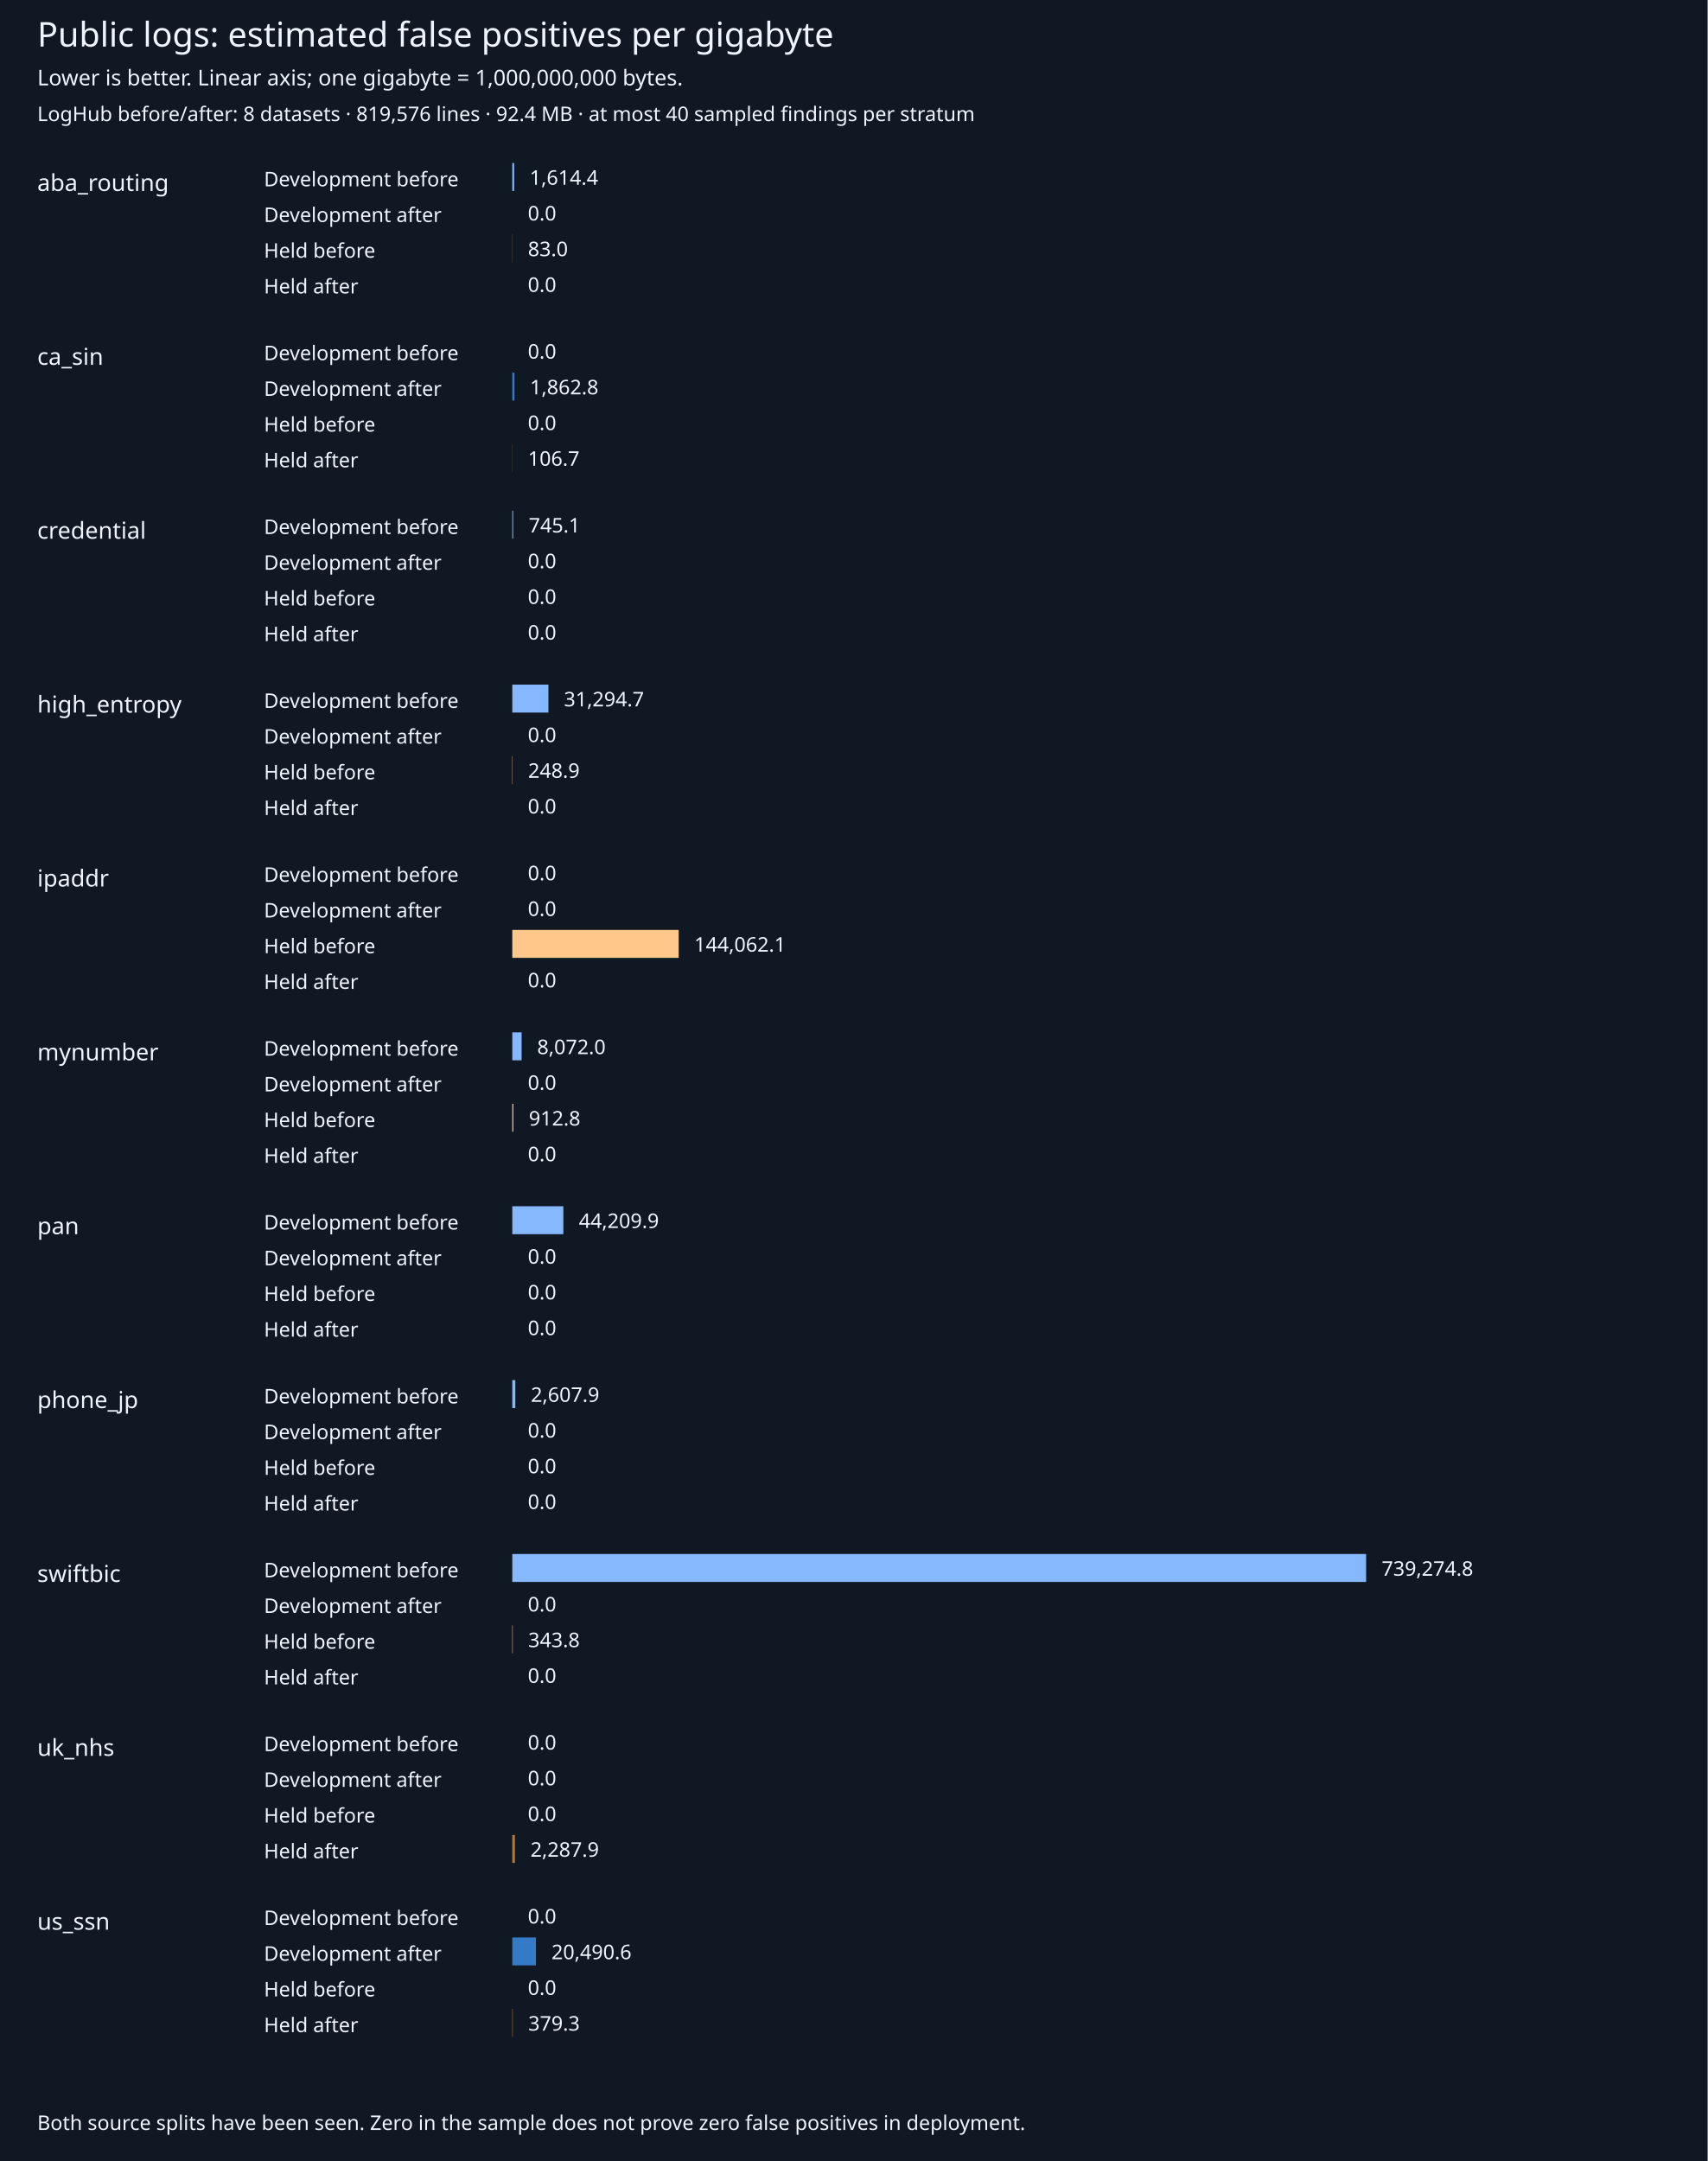
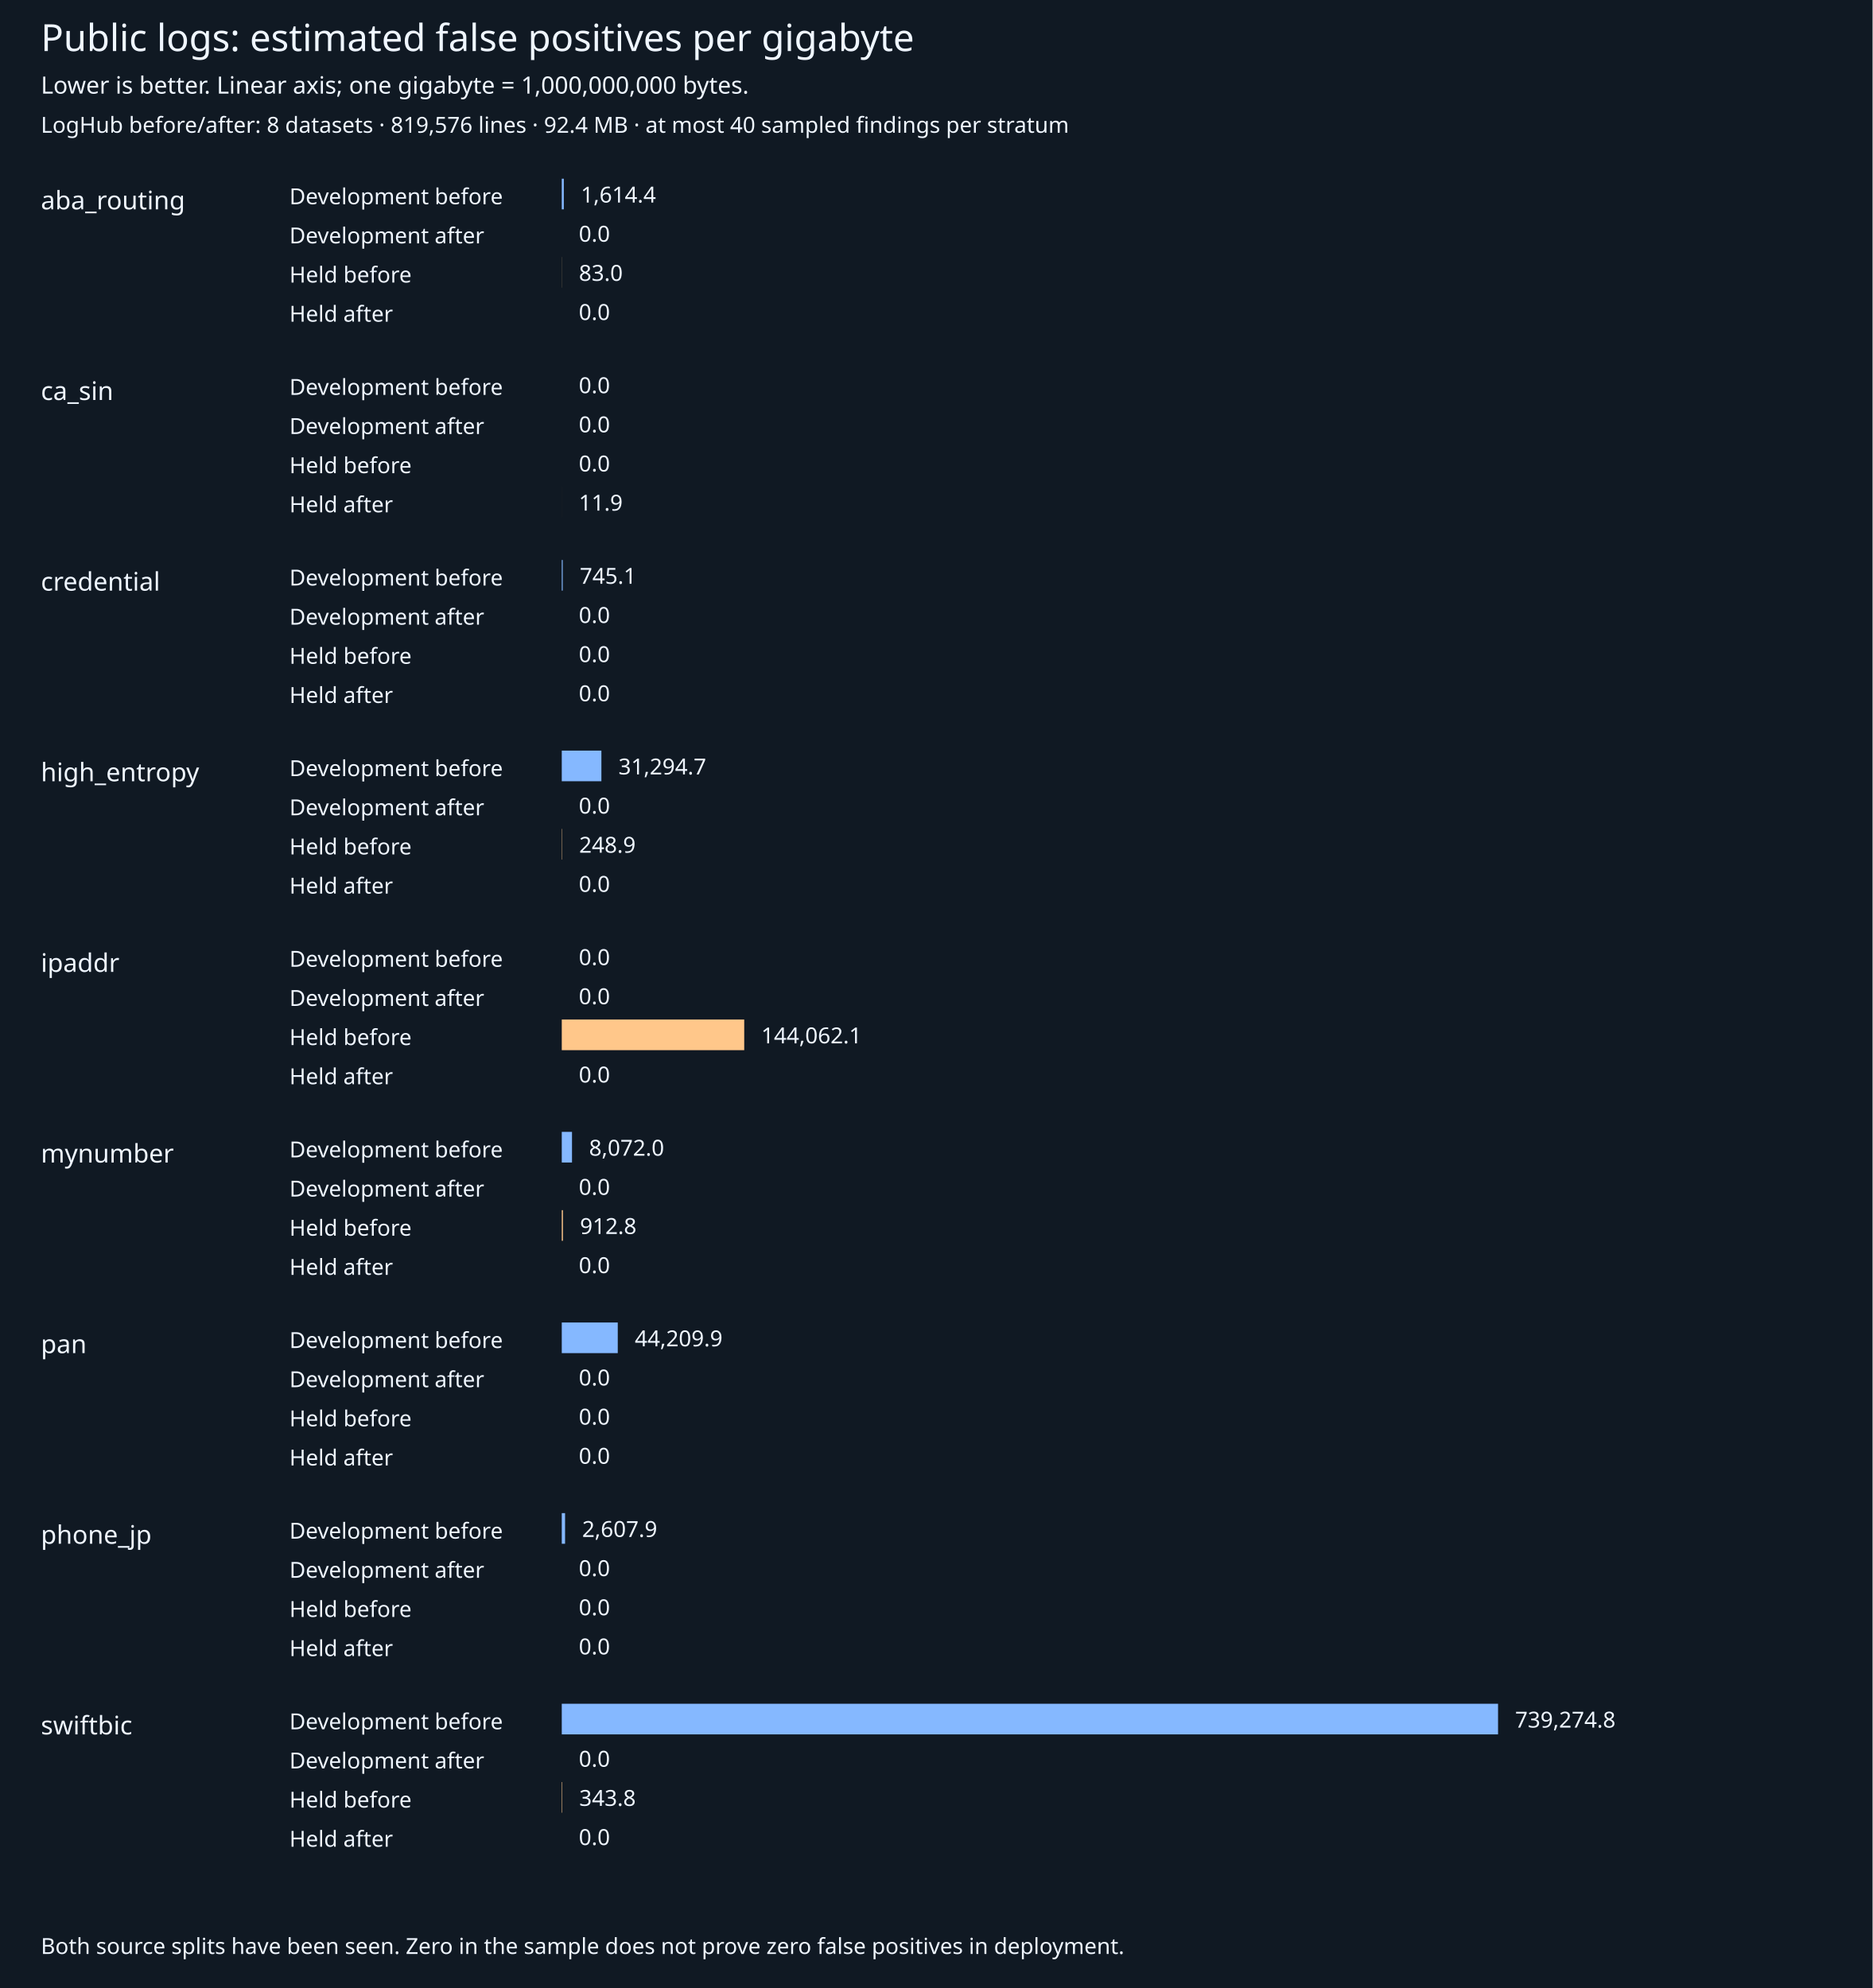
- <svg xmlns="http://www.w3.org/2000/svg" width="1100" height="1392" viewBox="0 0 1100 1392" role="img" aria-labelledby="title desc">
-   <rect width="1100" height="1392" fill="#101923" />
+ <svg xmlns="http://www.w3.org/2000/svg" width="1100" height="1168" viewBox="0 0 1100 1168" role="img" aria-labelledby="title desc">
+   <rect width="1100" height="1168" fill="#101923" />
  <g font-family="sans-serif" fill="#eff6ff">
    <text x="24" y="30" font-size="22">Public logs: estimated false positives per gigabyte</text>
    <text x="24" y="55" font-size="14">Lower is better. Linear axis; one gigabyte = 1,000,000,000 bytes.</text>
    <text x="24" y="78" font-size="13">LogHub before/after: 8 datasets · 819,576 lines · 92.4 MB · at most 40 sampled findings per stratum</text>
    <text x="24" y="123" font-size="15">aba_routing</text>
    <text x="170" y="120" font-size="13">Development before</text>
    <rect x="330" y="105" width="1.20" height="18" fill="#85b8ff" />
    <text x="341.20" y="119" font-size="13">1,614.4</text>
    <text x="170" y="143" font-size="13">Development after</text>
    <rect x="330" y="128" width="0.00" height="18" fill="#347ac7" />
    <text x="340.00" y="142" font-size="13">0.0</text>
    <text x="170" y="166" font-size="13">Held before</text>
    <rect x="330" y="151" width="0.06" height="18" fill="#ffc78a" />
    <text x="340.06" y="165" font-size="13">83.0</text>
    <text x="170" y="189" font-size="13">Held after</text>
    <rect x="330" y="174" width="0.00" height="18" fill="#b87629" />
    <text x="340.00" y="188" font-size="13">0.0</text>
    <text x="24" y="235" font-size="15">ca_sin</text>
    <text x="170" y="232" font-size="13">Development before</text>
    <rect x="330" y="217" width="0.00" height="18" fill="#85b8ff" />
    <text x="340.00" y="231" font-size="13">0.0</text>
    <text x="170" y="255" font-size="13">Development after</text>
-     <rect x="330" y="240" width="1.39" height="18" fill="#347ac7" />
-     <text x="341.39" y="254" font-size="13">1,862.8</text>
+     <rect x="330" y="240" width="0.00" height="18" fill="#347ac7" />
+     <text x="340.00" y="254" font-size="13">0.0</text>
    <text x="170" y="278" font-size="13">Held before</text>
    <rect x="330" y="263" width="0.00" height="18" fill="#ffc78a" />
    <text x="340.00" y="277" font-size="13">0.0</text>
    <text x="170" y="301" font-size="13">Held after</text>
-     <rect x="330" y="286" width="0.08" height="18" fill="#b87629" />
-     <text x="340.08" y="300" font-size="13">106.7</text>
+     <rect x="330" y="286" width="0.01" height="18" fill="#b87629" />
+     <text x="340.01" y="300" font-size="13">11.9</text>
    <text x="24" y="347" font-size="15">credential</text>
    <text x="170" y="344" font-size="13">Development before</text>
    <rect x="330" y="329" width="0.55" height="18" fill="#85b8ff" />
    <text x="340.55" y="343" font-size="13">745.1</text>
    <text x="170" y="367" font-size="13">Development after</text>
    <rect x="330" y="352" width="0.00" height="18" fill="#347ac7" />
    <text x="340.00" y="366" font-size="13">0.0</text>
    <text x="170" y="390" font-size="13">Held before</text>
    <rect x="330" y="375" width="0.00" height="18" fill="#ffc78a" />
    <text x="340.00" y="389" font-size="13">0.0</text>
    <text x="170" y="413" font-size="13">Held after</text>
    <rect x="330" y="398" width="0.00" height="18" fill="#b87629" />
    <text x="340.00" y="412" font-size="13">0.0</text>
    <text x="24" y="459" font-size="15">high_entropy</text>
    <text x="170" y="456" font-size="13">Development before</text>
    <rect x="330" y="441" width="23.28" height="18" fill="#85b8ff" />
    <text x="363.28" y="455" font-size="13">31,294.7</text>
    <text x="170" y="479" font-size="13">Development after</text>
    <rect x="330" y="464" width="0.00" height="18" fill="#347ac7" />
    <text x="340.00" y="478" font-size="13">0.0</text>
    <text x="170" y="502" font-size="13">Held before</text>
    <rect x="330" y="487" width="0.19" height="18" fill="#ffc78a" />
    <text x="340.19" y="501" font-size="13">248.9</text>
    <text x="170" y="525" font-size="13">Held after</text>
    <rect x="330" y="510" width="0.00" height="18" fill="#b87629" />
    <text x="340.00" y="524" font-size="13">0.0</text>
    <text x="24" y="571" font-size="15">ipaddr</text>
    <text x="170" y="568" font-size="13">Development before</text>
    <rect x="330" y="553" width="0.00" height="18" fill="#85b8ff" />
    <text x="340.00" y="567" font-size="13">0.0</text>
    <text x="170" y="591" font-size="13">Development after</text>
    <rect x="330" y="576" width="0.00" height="18" fill="#347ac7" />
    <text x="340.00" y="590" font-size="13">0.0</text>
    <text x="170" y="614" font-size="13">Held before</text>
    <rect x="330" y="599" width="107.18" height="18" fill="#ffc78a" />
    <text x="447.18" y="613" font-size="13">144,062.1</text>
    <text x="170" y="637" font-size="13">Held after</text>
    <rect x="330" y="622" width="0.00" height="18" fill="#b87629" />
    <text x="340.00" y="636" font-size="13">0.0</text>
    <text x="24" y="683" font-size="15">mynumber</text>
    <text x="170" y="680" font-size="13">Development before</text>
    <rect x="330" y="665" width="6.01" height="18" fill="#85b8ff" />
    <text x="346.01" y="679" font-size="13">8,072.0</text>
    <text x="170" y="703" font-size="13">Development after</text>
    <rect x="330" y="688" width="0.00" height="18" fill="#347ac7" />
    <text x="340.00" y="702" font-size="13">0.0</text>
    <text x="170" y="726" font-size="13">Held before</text>
    <rect x="330" y="711" width="0.68" height="18" fill="#ffc78a" />
    <text x="340.68" y="725" font-size="13">912.8</text>
    <text x="170" y="749" font-size="13">Held after</text>
    <rect x="330" y="734" width="0.00" height="18" fill="#b87629" />
    <text x="340.00" y="748" font-size="13">0.0</text>
    <text x="24" y="795" font-size="15">pan</text>
    <text x="170" y="792" font-size="13">Development before</text>
    <rect x="330" y="777" width="32.89" height="18" fill="#85b8ff" />
    <text x="372.89" y="791" font-size="13">44,209.9</text>
    <text x="170" y="815" font-size="13">Development after</text>
    <rect x="330" y="800" width="0.00" height="18" fill="#347ac7" />
    <text x="340.00" y="814" font-size="13">0.0</text>
    <text x="170" y="838" font-size="13">Held before</text>
    <rect x="330" y="823" width="0.00" height="18" fill="#ffc78a" />
    <text x="340.00" y="837" font-size="13">0.0</text>
    <text x="170" y="861" font-size="13">Held after</text>
    <rect x="330" y="846" width="0.00" height="18" fill="#b87629" />
    <text x="340.00" y="860" font-size="13">0.0</text>
    <text x="24" y="907" font-size="15">phone_jp</text>
    <text x="170" y="904" font-size="13">Development before</text>
    <rect x="330" y="889" width="1.94" height="18" fill="#85b8ff" />
    <text x="341.94" y="903" font-size="13">2,607.9</text>
    <text x="170" y="927" font-size="13">Development after</text>
    <rect x="330" y="912" width="0.00" height="18" fill="#347ac7" />
    <text x="340.00" y="926" font-size="13">0.0</text>
    <text x="170" y="950" font-size="13">Held before</text>
    <rect x="330" y="935" width="0.00" height="18" fill="#ffc78a" />
    <text x="340.00" y="949" font-size="13">0.0</text>
    <text x="170" y="973" font-size="13">Held after</text>
    <rect x="330" y="958" width="0.00" height="18" fill="#b87629" />
    <text x="340.00" y="972" font-size="13">0.0</text>
    <text x="24" y="1019" font-size="15">swiftbic</text>
    <text x="170" y="1016" font-size="13">Development before</text>
    <rect x="330" y="1001" width="550.00" height="18" fill="#85b8ff" />
    <text x="890.00" y="1015" font-size="13">739,274.8</text>
    <text x="170" y="1039" font-size="13">Development after</text>
    <rect x="330" y="1024" width="0.00" height="18" fill="#347ac7" />
    <text x="340.00" y="1038" font-size="13">0.0</text>
    <text x="170" y="1062" font-size="13">Held before</text>
    <rect x="330" y="1047" width="0.26" height="18" fill="#ffc78a" />
    <text x="340.26" y="1061" font-size="13">343.8</text>
    <text x="170" y="1085" font-size="13">Held after</text>
    <rect x="330" y="1070" width="0.00" height="18" fill="#b87629" />
    <text x="340.00" y="1084" font-size="13">0.0</text>
-     <text x="24" y="1131" font-size="15">uk_nhs</text>
-     <text x="170" y="1128" font-size="13">Development before</text>
-     <rect x="330" y="1113" width="0.00" height="18" fill="#85b8ff" />
-     <text x="340.00" y="1127" font-size="13">0.0</text>
-     <text x="170" y="1151" font-size="13">Development after</text>
-     <rect x="330" y="1136" width="0.00" height="18" fill="#347ac7" />
-     <text x="340.00" y="1150" font-size="13">0.0</text>
-     <text x="170" y="1174" font-size="13">Held before</text>
-     <rect x="330" y="1159" width="0.00" height="18" fill="#ffc78a" />
-     <text x="340.00" y="1173" font-size="13">0.0</text>
-     <text x="170" y="1197" font-size="13">Held after</text>
-     <rect x="330" y="1182" width="1.70" height="18" fill="#b87629" />
-     <text x="341.70" y="1196" font-size="13">2,287.9</text>
-     <text x="24" y="1243" font-size="15">us_ssn</text>
-     <text x="170" y="1240" font-size="13">Development before</text>
-     <rect x="330" y="1225" width="0.00" height="18" fill="#85b8ff" />
-     <text x="340.00" y="1239" font-size="13">0.0</text>
-     <text x="170" y="1263" font-size="13">Development after</text>
-     <rect x="330" y="1248" width="15.24" height="18" fill="#347ac7" />
-     <text x="355.24" y="1262" font-size="13">20,490.6</text>
-     <text x="170" y="1286" font-size="13">Held before</text>
-     <rect x="330" y="1271" width="0.00" height="18" fill="#ffc78a" />
-     <text x="340.00" y="1285" font-size="13">0.0</text>
-     <text x="170" y="1309" font-size="13">Held after</text>
-     <rect x="330" y="1294" width="0.28" height="18" fill="#b87629" />
-     <text x="340.28" y="1308" font-size="13">379.3</text>
-     <text x="24" y="1372" font-size="13">Both source splits have been seen. Zero in the sample does not prove zero false positives in deployment.</text>
+     <text x="24" y="1148" font-size="13">Both source splits have been seen. Zero in the sample does not prove zero false positives in deployment.</text>
  </g>
</svg>
